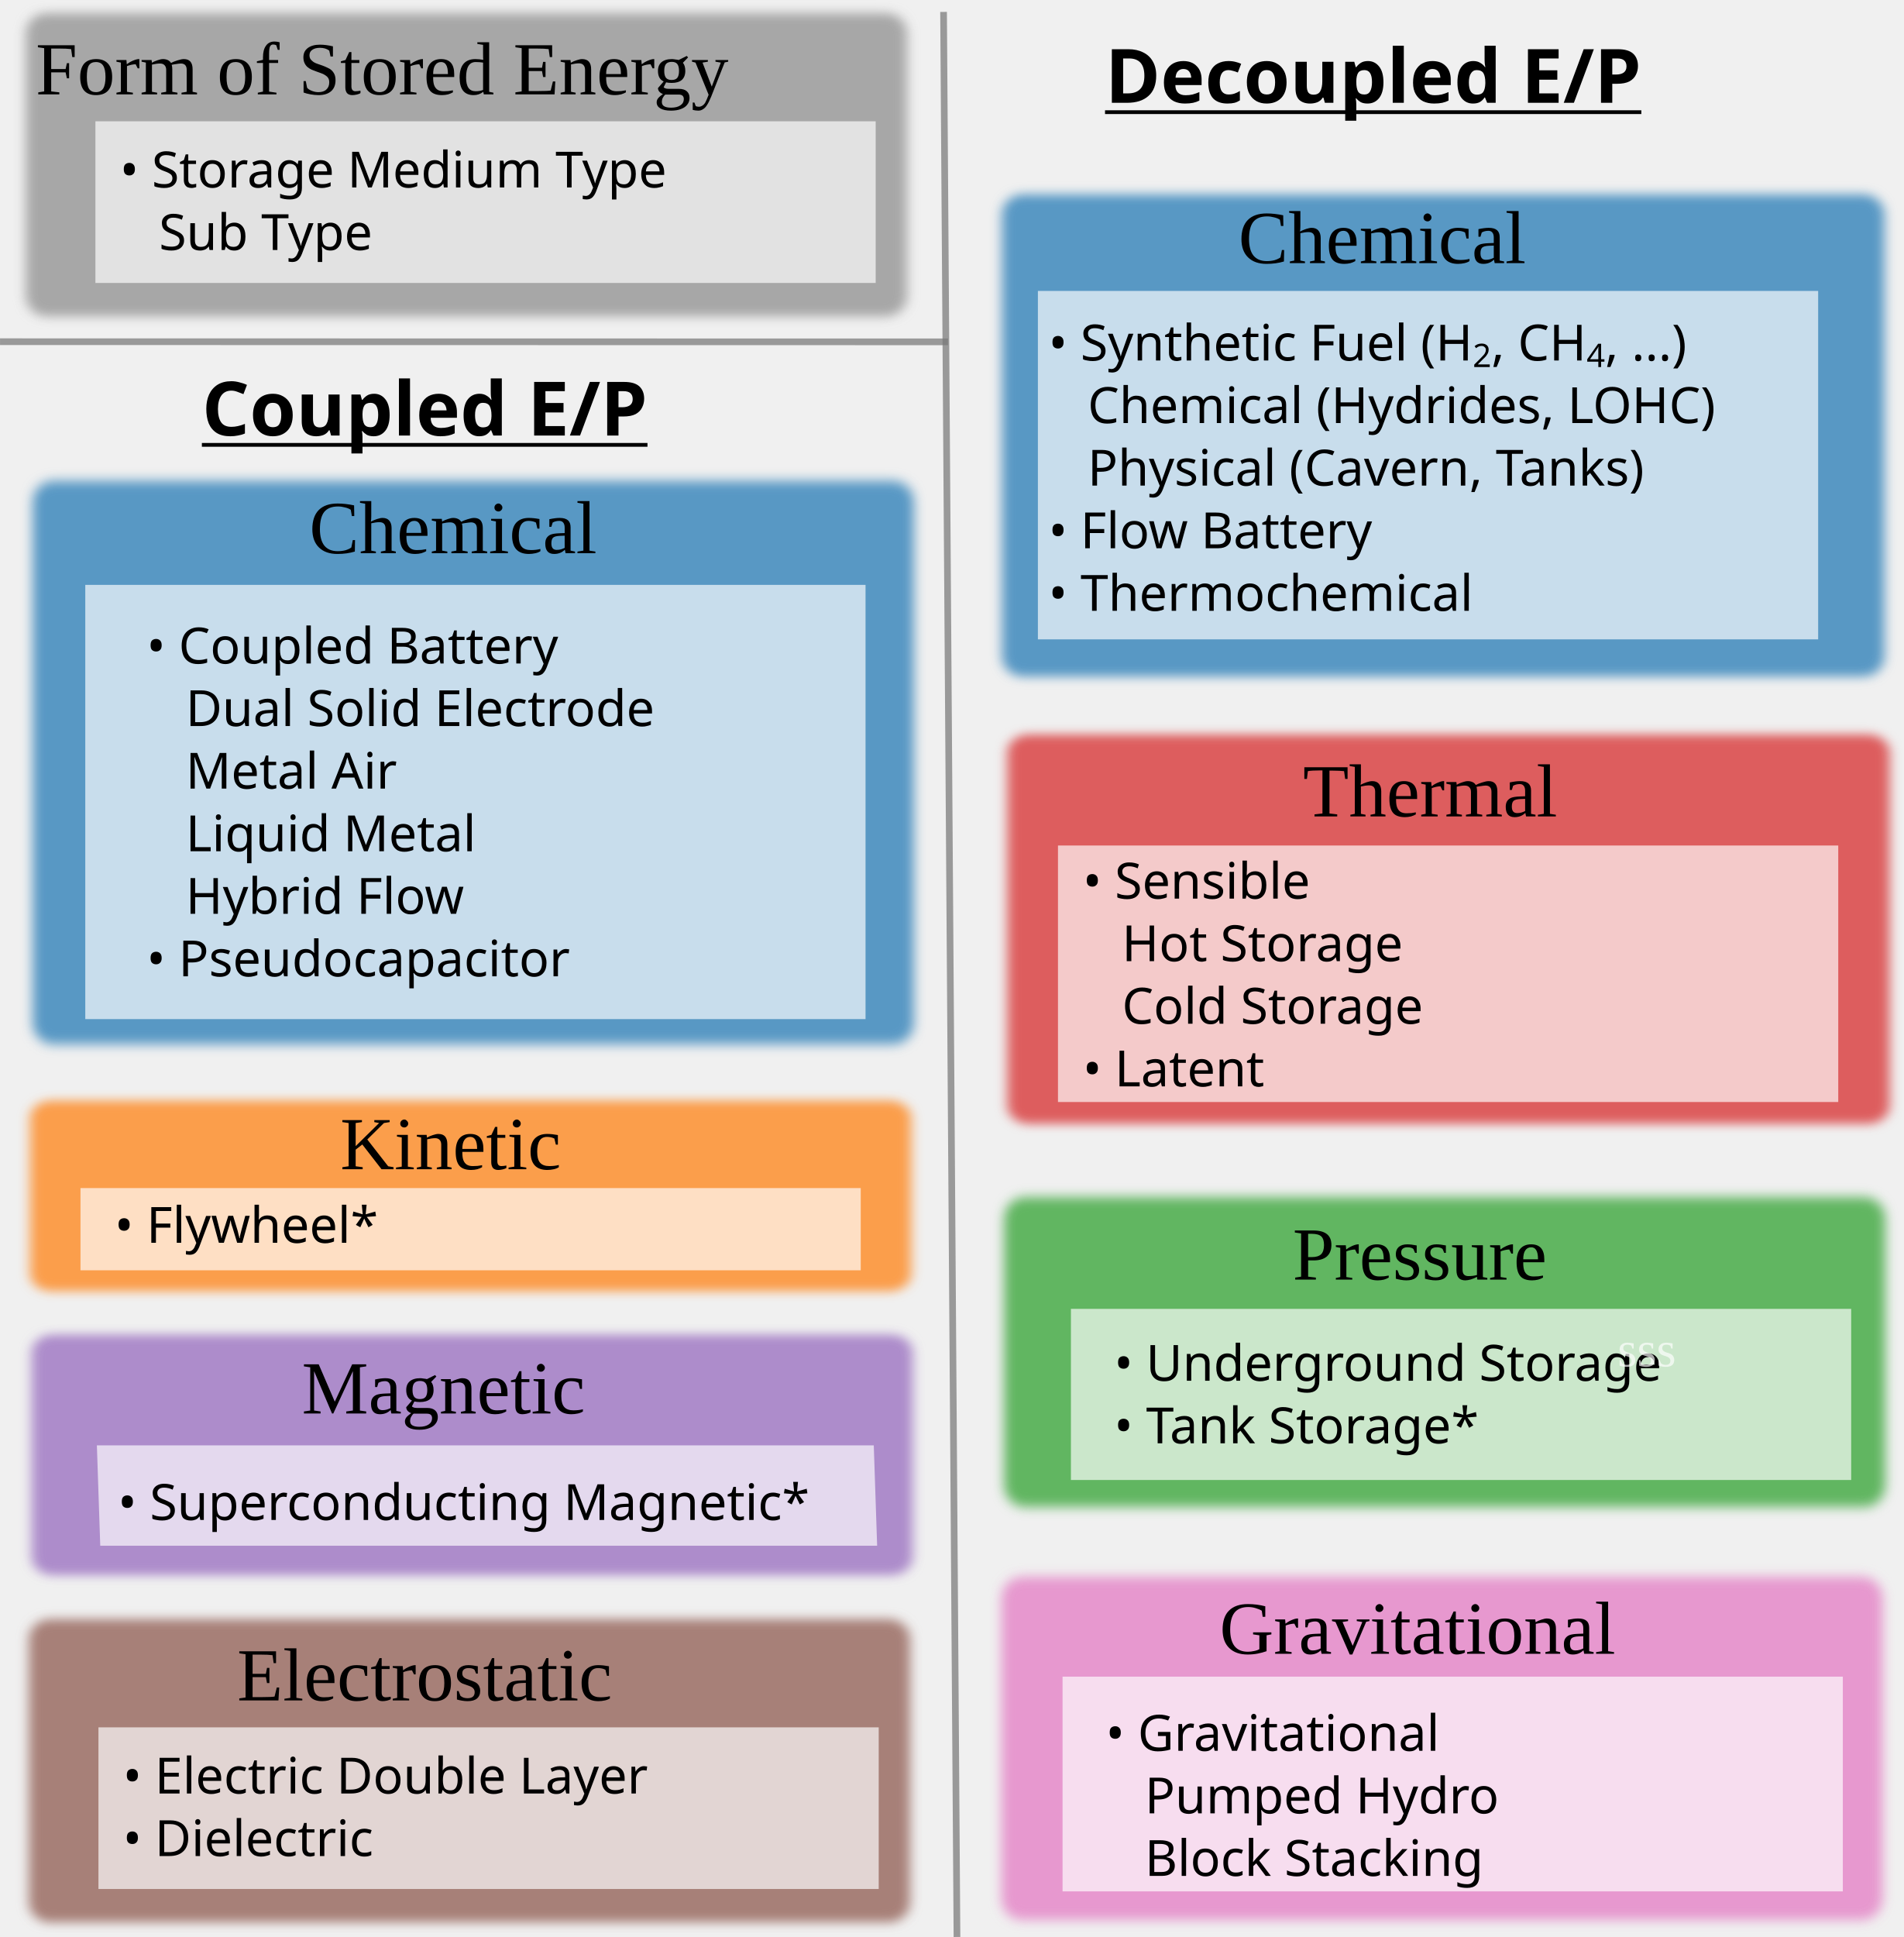
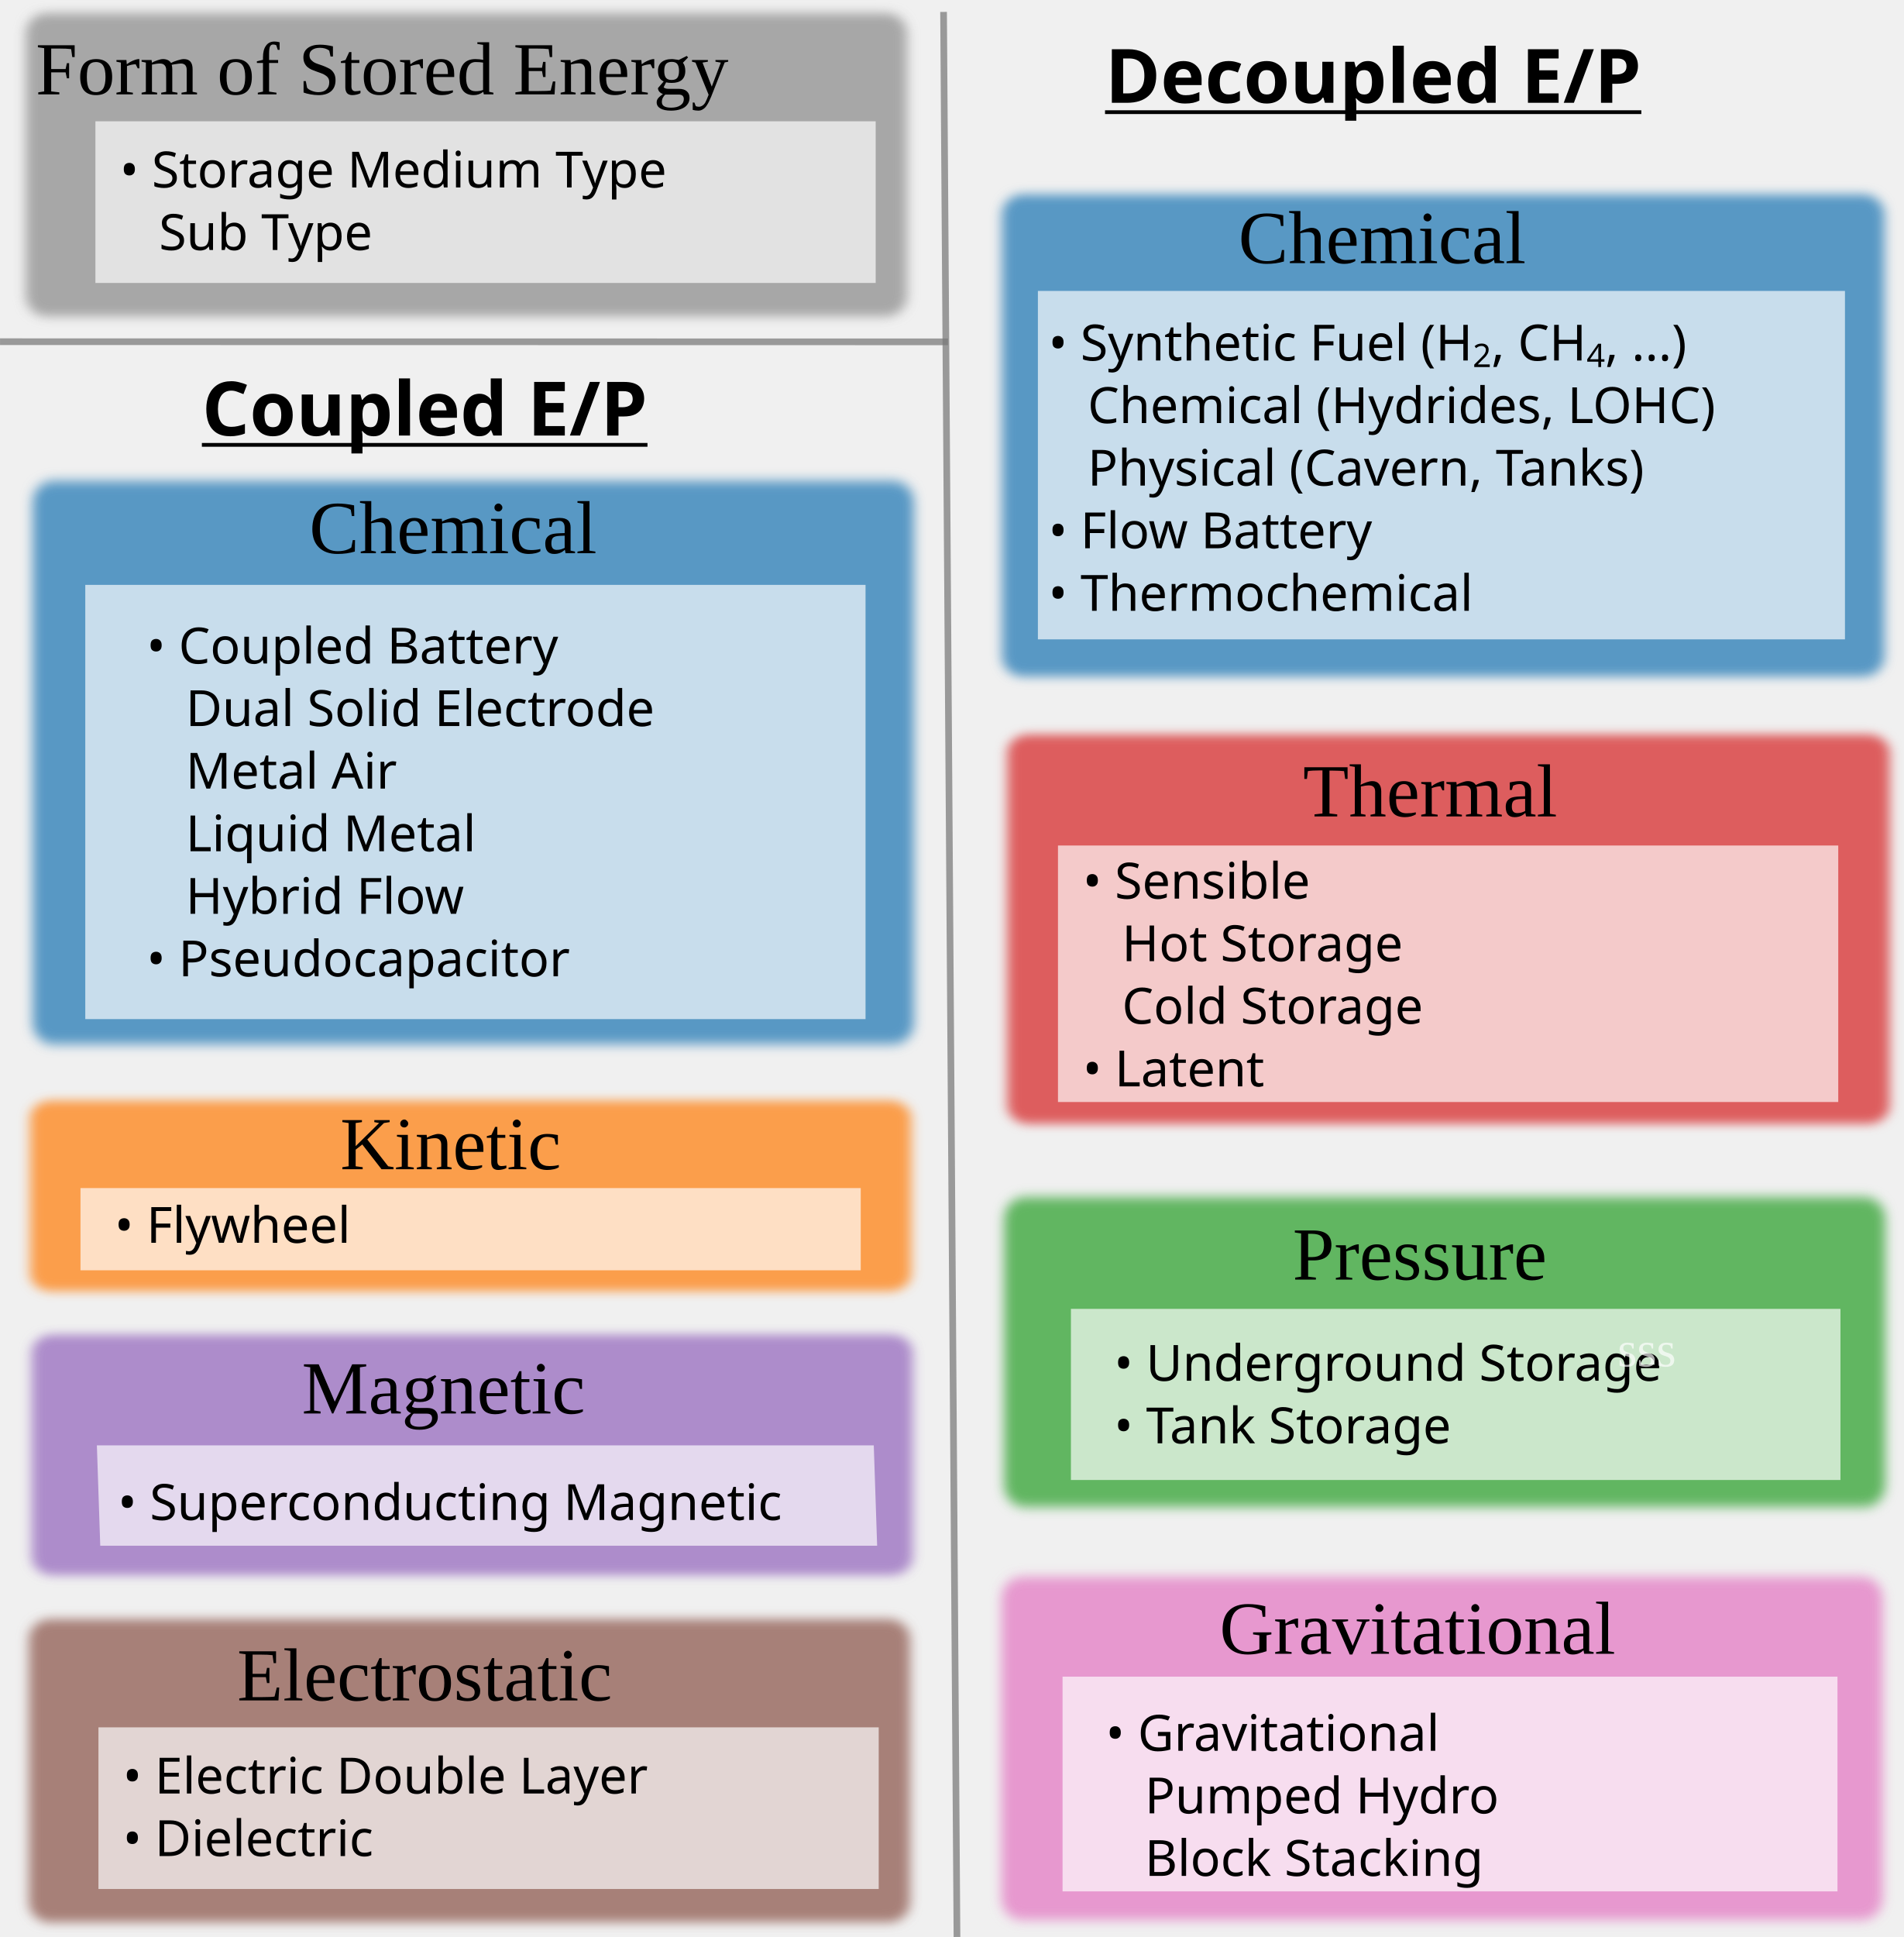
<svg xmlns="http://www.w3.org/2000/svg" width="6.339in" height="6.449in" viewBox="0 0 161.007 163.805" version="1.1" id="svg5" xml:space="preserve">
  <defs id="defs2">
    <rect x="856.205" y="473.246" width="132.097" height="20.602" id="rect17208" />
    <clipPath clipPathUnits="userSpaceOnUse" id="clipEmfPath1">
      <path d="M 0,0 H 375.447 V 306.686 H 0 Z" id="path400" />
    </clipPath>
    <pattern id="EMFhbasepattern" patternUnits="userSpaceOnUse" width="6" height="6" x="0" y="0" />
    <filter style="color-interpolation-filters:sRGB" id="filter1224" x="-0.016" y="-0.06" width="1.031" height="1.12">
      <feGaussianBlur stdDeviation="0.54" id="feGaussianBlur1226" />
    </filter>
    <filter style="color-interpolation-filters:sRGB" id="filter1228" x="-0.016" y="-0.031" width="1.031" height="1.062">
      <feGaussianBlur stdDeviation="0.54" id="feGaussianBlur1230" />
    </filter>
    <filter style="color-interpolation-filters:sRGB" id="filter1232" x="-0.016" y="-0.027" width="1.031" height="1.055">
      <feGaussianBlur stdDeviation="0.54" id="feGaussianBlur1234" />
    </filter>
    <filter style="color-interpolation-filters:sRGB" id="filter1236" x="-0.016" y="-0.024" width="1.031" height="1.048">
      <feGaussianBlur stdDeviation="0.54" id="feGaussianBlur1238" />
    </filter>
    <filter style="color-interpolation-filters:sRGB" id="filter1240" x="-0.016" y="-0.045" width="1.031" height="1.09">
      <feGaussianBlur stdDeviation="0.54" id="feGaussianBlur1242" />
    </filter>
    <filter style="color-interpolation-filters:sRGB" id="filter1244" x="-0.016" y="-0.05" width="1.031" height="1.099">
      <feGaussianBlur stdDeviation="0.54" id="feGaussianBlur1246" />
    </filter>
    <filter style="color-interpolation-filters:sRGB" id="filter1248" x="-0.016" y="-0.043" width="1.031" height="1.087">
      <feGaussianBlur stdDeviation="0.54" id="feGaussianBlur1250" />
    </filter>
    <filter style="color-interpolation-filters:sRGB" id="filter1252" x="-0.016" y="-0.04" width="1.031" height="1.08">
      <feGaussianBlur stdDeviation="0.54" id="feGaussianBlur1254" />
    </filter>
    <filter style="color-interpolation-filters:sRGB" id="filter1248-8" x="-0.016" y="-0.043" width="1.031" height="1.087">
      <feGaussianBlur stdDeviation="0.54" id="feGaussianBlur1250-5" />
    </filter>
  </defs>
  <g id="layer1" transform="translate(-22.6717,-26.42734)">
    <rect style="opacity:0.73;fill:#1f77b4;fill-opacity:1;fill-rule:evenodd;stroke-width:0.525;paint-order:stroke fill markers;filter:url(#filter1232)" id="rect184" width="83.022" height="47.412" x="23.193" y="34.22" ry="2" rx="2" transform="matrix(0.8991144,0,0,0.8599142,86.56413,13.44279)" />
    <rect style="opacity:0.73;mix-blend-mode:normal;fill:#1f77b4;fill-opacity:1;fill-rule:evenodd;stroke-width:0.56;paint-order:stroke fill markers;filter:url(#filter1236)" id="rect184-46" width="83.022" height="53.987" x="111.658" y="34.22" ry="2" rx="2" transform="matrix(0.8978228,0,0,0.8822484,-74.81591,36.9099)" />
    <rect style="opacity:0.73;mix-blend-mode:normal;fill:#d62728;fill-opacity:1;fill-rule:evenodd;stroke-width:0.56;paint-order:stroke fill markers;filter:url(#filter1228)" id="rect184-1" width="83.022" height="42.072" x="23.42" y="83.853" ry="2" rx="2" transform="matrix(0.8989891,0,0,0.7825139,86.82187,22.92525)" />
    <rect style="opacity:0.73;mix-blend-mode:normal;fill:#2ca02c;fill-opacity:1;fill-rule:evenodd;stroke-width:0.463;paint-order:stroke fill markers;filter:url(#filter1240)" id="rect184-4" width="83.022" height="28.765" x="22.873" y="141.918" ry="2" rx="2" transform="matrix(0.8977927,0,0,0.9105459,87.07035,-1.549448)" />
    <rect style="opacity:0.73;mix-blend-mode:normal;fill:#e377c2;fill-opacity:1;fill-rule:evenodd;stroke-width:0.492;paint-order:stroke fill markers;filter:url(#filter1252)" id="rect184-40" width="83.022" height="32.453" x="22.873" y="188.552" ry="2" rx="2" transform="matrix(0.8977999,0,0,0.8940604,86.84315,-8.801306)" />
    <rect style="opacity:0.73;mix-blend-mode:normal;fill:#8c564b;fill-opacity:1;fill-rule:evenodd;stroke-width:0.472;paint-order:stroke fill markers;filter:url(#filter1248)" id="rect184-13" width="83.022" height="29.887" x="111.337" y="188.552" ry="2" rx="2" transform="matrix(0.8977951,0,0,0.8577865,-74.84443,1.618657)" />
    <rect style="opacity:0.73;mix-blend-mode:normal;fill:#ff7f0e;fill-opacity:1;fill-rule:evenodd;stroke-width:0.402;paint-order:stroke fill markers;filter:url(#filter1224)" id="rect184-9" width="83.022" height="21.666" x="111.658" y="94.963" ry="2" rx="2" transform="matrix(0.8977722,0,0,0.7442613,-75.03489,48.82239)" />
    <rect style="opacity:0.73;mix-blend-mode:normal;fill:#9467bd;fill-opacity:1;fill-rule:evenodd;stroke-width:0.442;paint-order:stroke fill markers;filter:url(#filter1244)" id="rect184-9-3" width="83.022" height="26.2" x="111.337" y="141.918" ry="2" rx="2" transform="matrix(0.8977865,0,0,0.7766078,-74.61639,29.07486)" />
-     <rect style="opacity:0.671;fill:#ffffff;fill-opacity:1;fill-rule:evenodd;stroke-width:0.339;paint-order:stroke fill markers" id="rect15614" width="66" height="29.465" x="110.462" y="51.031" />
+     <rect style="opacity:0.671;fill:#ffffff;fill-opacity:1;fill-rule:evenodd;stroke-width:0.344;paint-order:stroke fill markers" id="rect15614" width="68.267" height="29.465" x="110.462" y="51.031" />
    <rect style="opacity:0.671;fill:#ffffff;fill-opacity:1;fill-rule:evenodd;stroke-width:0.346;paint-order:stroke fill markers" id="rect15614-3" width="66" height="21.691" x="112.161" y="97.929" />
    <rect style="opacity:0.671;fill:#ffffff;fill-opacity:1;fill-rule:evenodd;stroke-width:0.196;paint-order:stroke fill markers" id="rect15614-3-5" width="66" height="6.953" x="29.477" y="126.899" />
    <rect style="opacity:0.671;fill:#ffffff;fill-opacity:1;fill-rule:evenodd;stroke-width:0.378;paint-order:stroke fill markers" id="rect15614-5" width="66" height="36.721" x="29.883" y="75.888" />
    <text xml:space="preserve" style="font-size:6.35px;fill:#000000;fill-opacity:1;fill-rule:evenodd;stroke-width:0.265;paint-order:stroke fill markers" x="48.826" y="73.21" id="text398">
      <tspan id="tspan396" x="48.826" y="73.21" style="font-size:6.35px;fill:#000000;fill-opacity:1;stroke-width:0.265">Chemical</tspan>
    </text>
    <text xml:space="preserve" style="font-size:6.35px;fill:#000000;fill-opacity:1;fill-rule:evenodd;stroke-width:0.265;paint-order:stroke fill markers" x="127.414" y="48.682" id="text398-6">
      <tspan id="tspan396-5" x="127.414" y="48.682" style="font-size:6.35px;fill:#000000;fill-opacity:1;stroke-width:0.265">Chemical</tspan>
    </text>
    <text xml:space="preserve" style="font-size:6.35px;fill:#000000;fill-opacity:1;fill-rule:evenodd;stroke-width:0.265;paint-order:stroke fill markers" x="132.891" y="95.469" id="text398-6-5">
      <tspan id="tspan396-5-4" x="132.891" y="95.469" style="font-size:6.35px;fill:#000000;fill-opacity:1;stroke-width:0.265">Thermal</tspan>
    </text>
    <text xml:space="preserve" style="font-size:6.35px;fill:#000000;fill-opacity:1;fill-rule:evenodd;stroke-width:0.265;paint-order:stroke fill markers" x="132.009" y="134.641" id="text398-6-5-4">
      <tspan id="tspan396-5-4-9" x="132.009" y="134.641" style="font-size:6.35px;fill:#000000;fill-opacity:1;stroke-width:0.265">Pressure</tspan>
    </text>
    <text xml:space="preserve" style="font-size:6.35px;fill:#000000;fill-opacity:1;fill-rule:evenodd;stroke-width:0.265;paint-order:stroke fill markers" x="51.443" y="125.303" id="text398-6-5-2">
      <tspan id="tspan396-5-4-4" x="51.443" y="125.303" style="font-size:6.35px;fill:#000000;fill-opacity:1;stroke-width:0.265">Kinetic</tspan>
    </text>
    <text xml:space="preserve" style="font-size:6.35px;fill:#000000;fill-opacity:1;fill-rule:evenodd;stroke-width:0.265;paint-order:stroke fill markers" x="116.139" y="35.12" id="text398-6-8">
      <tspan id="tspan396-5-9" x="116.139" y="35.12" style="font-style:normal;font-variant:normal;font-weight:bold;font-stretch:normal;font-size:6.35px;font-family:sans-serif;-inkscape-font-specification:'sans-serif, Bold Italic';font-variant-ligatures:normal;font-variant-caps:normal;font-variant-numeric:normal;font-variant-east-asian:normal;text-decoration:underline;text-decoration-line:underline;fill:#000000;fill-opacity:1;stroke-width:0.265">Decoupled E/P</tspan>
    </text>
    <text xml:space="preserve" style="font-size:6.35px;fill:#000000;fill-opacity:1;fill-rule:evenodd;stroke-width:0.265;paint-order:stroke fill markers" x="39.747" y="63.258" id="text398-6-8-5">
      <tspan id="tspan396-5-9-6" x="39.747" y="63.258" style="font-style:normal;font-variant:normal;font-weight:bold;font-stretch:normal;font-size:6.35px;font-family:sans-serif;-inkscape-font-specification:'sans-serif, Bold Italic';font-variant-ligatures:normal;font-variant-caps:normal;font-variant-numeric:normal;font-variant-east-asian:normal;text-decoration:underline;text-decoration-line:underline;fill:#000000;fill-opacity:1;stroke-width:0.265">Coupled E/P</tspan>
    </text>
    <text xml:space="preserve" style="font-style:normal;font-variant:normal;font-weight:normal;font-stretch:normal;font-size:4.233px;font-family:sans-serif;-inkscape-font-specification:'sans-serif, Normal';font-variant-ligatures:normal;font-variant-caps:normal;font-variant-numeric:normal;font-variant-east-asian:normal;white-space:pre;inline-size:71.008;display:inline;fill:#000000;fill-opacity:1;fill-rule:evenodd;stroke-width:0.265;paint-order:stroke fill markers" x="52.942" y="70.123" id="text398-6-6" transform="translate(61.32772,32.2967)">
-       <tspan x="52.942" y="70.123" id="tspan4029">• Sensible
+       <tspan x="52.942" y="70.123" id="tspan40139">• Sensible
</tspan>
-       <tspan x="52.942" y="75.415" id="tspan4031">			Hot Storage
+       <tspan x="52.942" y="75.415" id="tspan40141">			Hot Storage
</tspan>
-       <tspan x="52.942" y="80.707" id="tspan4033">			Cold Storage
+       <tspan x="52.942" y="80.707" id="tspan40143">			Cold Storage
</tspan>
-       <tspan x="52.942" y="85.998" id="tspan4035">• Latent</tspan>
+       <tspan x="52.942" y="85.998" id="tspan40145">• Latent</tspan>
    </text>
-     <rect style="opacity:0.671;fill:#ffffff;fill-opacity:1;fill-rule:evenodd;stroke-width:0.29;paint-order:stroke fill markers" id="rect15614-3-6" width="66" height="14.472" x="113.255" y="137.113" />
+     <rect style="opacity:0.671;fill:#ffffff;fill-opacity:1;fill-rule:evenodd;stroke-width:0.288;paint-order:stroke fill markers" id="rect15614-3-6" width="65.093" height="14.472" x="113.255" y="137.113" />
    <text xml:space="preserve" style="font-style:normal;font-variant:normal;font-weight:normal;font-stretch:normal;font-size:4.233px;font-family:sans-serif;-inkscape-font-specification:'sans-serif, Normal';font-variant-ligatures:normal;font-variant-caps:normal;font-variant-numeric:normal;font-variant-east-asian:normal;white-space:pre;inline-size:71.008;display:inline;fill:#000000;fill-opacity:1;fill-rule:evenodd;stroke-width:0.265;paint-order:stroke fill markers" x="52.942" y="70.123" id="text398-6-6-2" transform="translate(63.97463,73.06731)">
-       <tspan x="52.942" y="70.123" id="tspan4037">• Underground Storage
+       <tspan x="52.942" y="70.123" id="tspan40147">• Underground Storage
</tspan>
-       <tspan x="52.942" y="75.415" id="tspan4039">• Tank Storage*</tspan>
+       <tspan x="52.942" y="75.415" id="tspan40149">• Tank Storage</tspan>
    </text>
    <text xml:space="preserve" style="font-size:6.35px;fill:#000000;fill-opacity:1;fill-rule:evenodd;stroke-width:0.265;paint-order:stroke fill markers" x="48.191" y="145.959" id="text398-6-5-4-8">
      <tspan id="tspan396-5-4-9-9" x="48.191" y="145.959" style="font-size:6.35px;fill:#000000;fill-opacity:1;stroke-width:0.265">Magnetic</tspan>
    </text>
    <rect style="opacity:0.671;fill:#ffffff;fill-opacity:1;fill-rule:evenodd;stroke-width:0.221;paint-order:stroke fill markers" id="rect15614-3-6-8" width="65.715" height="8.494" x="25.872" y="148.739" transform="matrix(1,0,0.03356413,0.9994366,0,0)" />
    <text xml:space="preserve" style="font-style:normal;font-variant:normal;font-weight:normal;font-stretch:normal;font-size:4.233px;font-family:sans-serif;-inkscape-font-specification:'sans-serif, Normal';font-variant-ligatures:normal;font-variant-caps:normal;font-variant-numeric:normal;font-variant-east-asian:normal;white-space:pre;inline-size:71.008;display:inline;fill:#000000;fill-opacity:1;fill-rule:evenodd;stroke-width:0.265;paint-order:stroke fill markers" x="52.942" y="70.123" id="text398-6-6-2-0" transform="translate(-20.29654,84.83949)">
-       <tspan x="52.942" y="70.123" id="tspan4041">• Superconducting Magnetic*</tspan>
+       <tspan x="52.942" y="70.123" id="tspan40151">• Superconducting Magnetic</tspan>
    </text>
    <text xml:space="preserve" style="font-size:6.35px;fill:#000000;fill-opacity:1;fill-rule:evenodd;stroke-width:0.265;paint-order:stroke fill markers" x="125.822" y="166.283" id="text398-6-5-4-0">
      <tspan id="tspan396-5-4-9-4" x="125.822" y="166.283" style="font-size:6.35px;fill:#000000;fill-opacity:1;stroke-width:0.265">Gravitational</tspan>
    </text>
-     <rect style="opacity:0.671;fill:#ffffff;fill-opacity:1;fill-rule:evenodd;stroke-width:0.324;paint-order:stroke fill markers" id="rect15614-3-6-9" width="66" height="18.159" x="112.548" y="168.215" />
+     <rect style="opacity:0.671;fill:#ffffff;fill-opacity:1;fill-rule:evenodd;stroke-width:0.323;paint-order:stroke fill markers" id="rect15614-3-6-9" width="65.547" height="18.159" x="112.548" y="168.215" />
    <text xml:space="preserve" style="font-style:normal;font-variant:normal;font-weight:normal;font-stretch:normal;font-size:4.233px;font-family:sans-serif;-inkscape-font-specification:'sans-serif, Normal';font-variant-ligatures:normal;font-variant-caps:normal;font-variant-numeric:normal;font-variant-east-asian:normal;white-space:pre;inline-size:71.008;display:inline;fill:#000000;fill-opacity:1;fill-rule:evenodd;stroke-width:0.265;paint-order:stroke fill markers" x="52.942" y="70.123" id="text398-6-6-2-8" transform="translate(63.26692,104.3612)">
-       <tspan x="52.942" y="70.123" id="tspan4043">• Gravitational
+       <tspan x="52.942" y="70.123" id="tspan40153">• Gravitational
</tspan>
-       <tspan x="52.942" y="75.415" id="tspan4045">			Pumped Hydro	
+       <tspan x="52.942" y="75.415" id="tspan40155">			Pumped Hydro	
</tspan>
-       <tspan x="52.942" y="80.707" id="tspan4047">			Block Stacking</tspan>
+       <tspan x="52.942" y="80.707" id="tspan40157">			Block Stacking</tspan>
    </text>
    <text xml:space="preserve" style="font-size:6.35px;fill:#000000;fill-opacity:1;fill-rule:evenodd;stroke-width:0.265;paint-order:stroke fill markers" x="42.722" y="170.225" id="text398-6-5-4-8-4">
      <tspan id="tspan396-5-4-9-9-4" x="42.722" y="170.225" style="font-size:6.35px;fill:#000000;fill-opacity:1;stroke-width:0.265">Electrostatic</tspan>
    </text>
    <rect style="opacity:0.671;fill:#ffffff;fill-opacity:1;fill-rule:evenodd;stroke-width:0.282;paint-order:stroke fill markers" id="rect15614-3-6-8-7" width="66" height="13.67" x="30.997" y="172.503" />
    <text xml:space="preserve" style="font-style:normal;font-variant:normal;font-weight:normal;font-stretch:normal;font-size:4.233px;font-family:sans-serif;-inkscape-font-specification:'sans-serif, Normal';font-variant-ligatures:normal;font-variant-caps:normal;font-variant-numeric:normal;font-variant-east-asian:normal;white-space:pre;inline-size:71.008;display:inline;fill:#000000;fill-opacity:1;fill-rule:evenodd;stroke-width:0.265;paint-order:stroke fill markers" x="52.942" y="70.123" id="text398-6-6-2-0-5" transform="translate(-19.87058,107.9711)">
-       <tspan x="52.942" y="70.123" id="tspan4049">• Electric Double Layer
+       <tspan x="52.942" y="70.123" id="tspan40159">• Electric Double Layer
</tspan>
-       <tspan x="52.942" y="75.415" id="tspan4051">• Dielectric </tspan>
+       <tspan x="52.942" y="75.415" id="tspan40161">• Dielectric </tspan>
    </text>
    <g id="g1325" transform="translate(-104.0701,-143.2948)">
      <rect style="opacity:0.73;mix-blend-mode:normal;fill:#8c8c8c;fill-opacity:1;fill-rule:evenodd;stroke-width:0.472;paint-order:stroke fill markers;filter:url(#filter1248-8)" id="rect184-13-0" width="83.022" height="29.887" x="111.337" y="188.552" ry="2" rx="2" transform="matrix(0.8977951,0,0,0.8577865,28.9685,9.096869)" />
      <text xml:space="preserve" style="font-size:6.35px;fill:#000000;fill-opacity:1;fill-rule:evenodd;stroke-width:0.265;paint-order:stroke fill markers" x="129.757" y="177.703" id="text398-6-5-4-8-4-6">
        <tspan id="tspan396-5-4-9-9-4-1" x="129.757" y="177.703" style="font-size:6.35px;fill:#000000;fill-opacity:1;stroke-width:0.265">Form of Stored Energy</tspan>
      </text>
      <rect style="opacity:0.671;fill:#ffffff;fill-opacity:1;fill-rule:evenodd;stroke-width:0.282;paint-order:stroke fill markers" id="rect15614-3-6-8-7-1" width="66" height="13.67" x="134.81" y="179.981" />
      <text xml:space="preserve" style="font-style:normal;font-variant:normal;font-weight:normal;font-stretch:normal;font-size:4.233px;font-family:sans-serif;-inkscape-font-specification:'sans-serif, Normal';font-variant-ligatures:normal;font-variant-caps:normal;font-variant-numeric:normal;font-variant-east-asian:normal;white-space:pre;inline-size:71.008;display:inline;fill:#000000;fill-opacity:1;fill-rule:evenodd;stroke-width:0.265;paint-order:stroke fill markers" x="52.942" y="70.123" id="text398-6-6-2-0-5-5" transform="translate(83.94236,115.4493)">
-         <tspan x="52.942" y="70.123" id="tspan4053">• Storage Medium Type
+         <tspan x="52.942" y="70.123" id="tspan40163">• Storage Medium Type
</tspan>
-         <tspan x="52.942" y="75.415" id="tspan4055">			Sub Type</tspan>
+         <tspan x="52.942" y="75.415" id="tspan40165">			Sub Type</tspan>
      </text>
    </g>
    <text xml:space="preserve" style="font-style:normal;font-variant:normal;font-weight:normal;font-stretch:normal;font-size:4.233px;font-family:sans-serif;-inkscape-font-specification:'sans-serif, Normal';font-variant-ligatures:normal;font-variant-caps:normal;font-variant-numeric:normal;font-variant-east-asian:normal;white-space:pre;inline-size:71.008;display:inline;fill:#000000;fill-opacity:1;fill-rule:evenodd;stroke-width:0.265;paint-order:stroke fill markers" x="52.942" y="70.123" id="text398-6-6-3" transform="translate(-20.57026,61.3998)">
-       <tspan x="52.942" y="70.123" id="tspan4057">• Flywheel*</tspan>
+       <tspan x="52.942" y="70.123" id="tspan40167">• Flywheel</tspan>
    </text>
    <text xml:space="preserve" style="font-style:normal;font-variant:normal;font-weight:normal;font-stretch:normal;font-size:4.233px;font-family:sans-serif;-inkscape-font-specification:'sans-serif, Normal';font-variant-ligatures:normal;font-variant-caps:normal;font-variant-numeric:normal;font-variant-east-asian:normal;white-space:pre;inline-size:79.986;display:inline;fill:#000000;fill-opacity:1;fill-rule:evenodd;stroke-width:0.265;paint-order:stroke fill markers" x="52.942" y="70.123" id="text398-6-6-97" transform="translate(58.42547,-13.21046)">
-       <tspan x="52.942" y="70.123" id="tspan4063">• Synthetic Fuel (H<tspan style="font-size:65%;baseline-shift:sub" id="tspan4059">2</tspan>, CH<tspan style="font-size:65%;baseline-shift:sub" id="tspan4061">4</tspan>, ...)
+       <tspan x="52.942" y="70.123" id="tspan40173">• Synthetic Fuel (H<tspan style="font-size:65%;baseline-shift:sub" id="tspan40169">2</tspan>, CH<tspan style="font-size:65%;baseline-shift:sub" id="tspan40171">4</tspan>, ...)
</tspan>
-       <tspan x="52.942" y="75.415" id="tspan4065">			Chemical (Hydrides, LOHC)
+       <tspan x="52.942" y="75.415" id="tspan40175">			Chemical (Hydrides, LOHC)
</tspan>
-       <tspan x="52.942" y="80.707" id="tspan4067">			Physical (Cavern, Tanks)
+       <tspan x="52.942" y="80.707" id="tspan40177">			Physical (Cavern, Tanks)
</tspan>
-       <tspan x="52.942" y="85.998" id="tspan4069">• Flow Battery
+       <tspan x="52.942" y="85.998" id="tspan40179">• Flow Battery
</tspan>
-       <tspan x="52.942" y="91.29" id="tspan4071">• Thermochemical</tspan>
+       <tspan x="52.942" y="91.29" id="tspan40181">• Thermochemical</tspan>
    </text>
    <text xml:space="preserve" style="font-style:normal;font-variant:normal;font-weight:normal;font-stretch:normal;font-size:4.233px;font-family:sans-serif;-inkscape-font-specification:'sans-serif, Normal';font-variant-ligatures:normal;font-variant-caps:normal;font-variant-numeric:normal;font-variant-east-asian:normal;white-space:pre;inline-size:71.885;display:inline;fill:#000000;fill-opacity:1;fill-rule:evenodd;stroke-width:0.265;paint-order:stroke fill markers" x="52.942" y="70.123" id="text398-6-6-9" transform="translate(-17.86234,12.41309)">
-       <tspan x="52.942" y="70.123" id="tspan4073">• Coupled Battery
+       <tspan x="52.942" y="70.123" id="tspan40183">• Coupled Battery
</tspan>
-       <tspan x="52.942" y="75.415" id="tspan4075">			Dual Solid Electrode
+       <tspan x="52.942" y="75.415" id="tspan40185">			Dual Solid Electrode
</tspan>
-       <tspan x="52.942" y="80.707" id="tspan4077">			Metal Air
+       <tspan x="52.942" y="80.707" id="tspan40187">			Metal Air
</tspan>
-       <tspan x="52.942" y="85.998" id="tspan4079">			Liquid Metal
+       <tspan x="52.942" y="85.998" id="tspan40189">			Liquid Metal
</tspan>
-       <tspan x="52.942" y="91.29" id="tspan4081">			Hybrid Flow
+       <tspan x="52.942" y="91.29" id="tspan40191">			Hybrid Flow
</tspan>
-       <tspan x="52.942" y="96.582" id="tspan4083">• Pseudocapacitor
+       <tspan x="52.942" y="96.582" id="tspan40193">• Pseudocapacitor
</tspan>
    </text>
    <text xml:space="preserve" transform="scale(0.2645833)" id="text17206" style="font-size:16px;white-space:pre;shape-inside:url(#rect17208);display:inline;opacity:0.671;fill:#ffffff;fill-opacity:1;fill-rule:evenodd;stroke-width:1.002;paint-order:stroke fill markers" />
    <text xml:space="preserve" style="font-size:4.233px;opacity:0.671;fill:#ffffff;fill-opacity:1;fill-rule:evenodd;stroke-width:0.265;paint-order:stroke fill markers" x="159.497" y="141.973" id="text17214">
      <tspan id="tspan17212" style="stroke-width:0.265" x="159.497" y="141.973">sss</tspan>
    </text>
    <text xml:space="preserve" style="font-size:4.233px;font-family:sans-serif;-inkscape-font-specification:'sans-serif, Normal';text-align:center;text-anchor:middle;fill:none;fill-rule:evenodd;stroke:#000000;stroke-width:1.065;paint-order:stroke fill markers" x="204.739" y="120.168" id="text477">
      <tspan id="tspan475" style="stroke-width:1.065" x="204.739" y="120.168" />
    </text>
    <path style="opacity:0.73;fill:#8c8c8c;fill-opacity:1;fill-rule:evenodd;stroke:#787878;stroke-width:0.565;paint-order:stroke fill markers;stroke-dasharray:none;stroke-opacity:1" d="m 102.483,27.435 1.134,162.794" id="path1383" />
    <path style="opacity:0.73;fill:#8c8c8c;fill-opacity:1;fill-rule:evenodd;stroke:#787878;stroke-width:0.565;stroke-dasharray:none;stroke-opacity:1;paint-order:stroke fill markers" d="M 102.857,55.336 22.673,55.323" id="path1385" />
  </g>
</svg>
